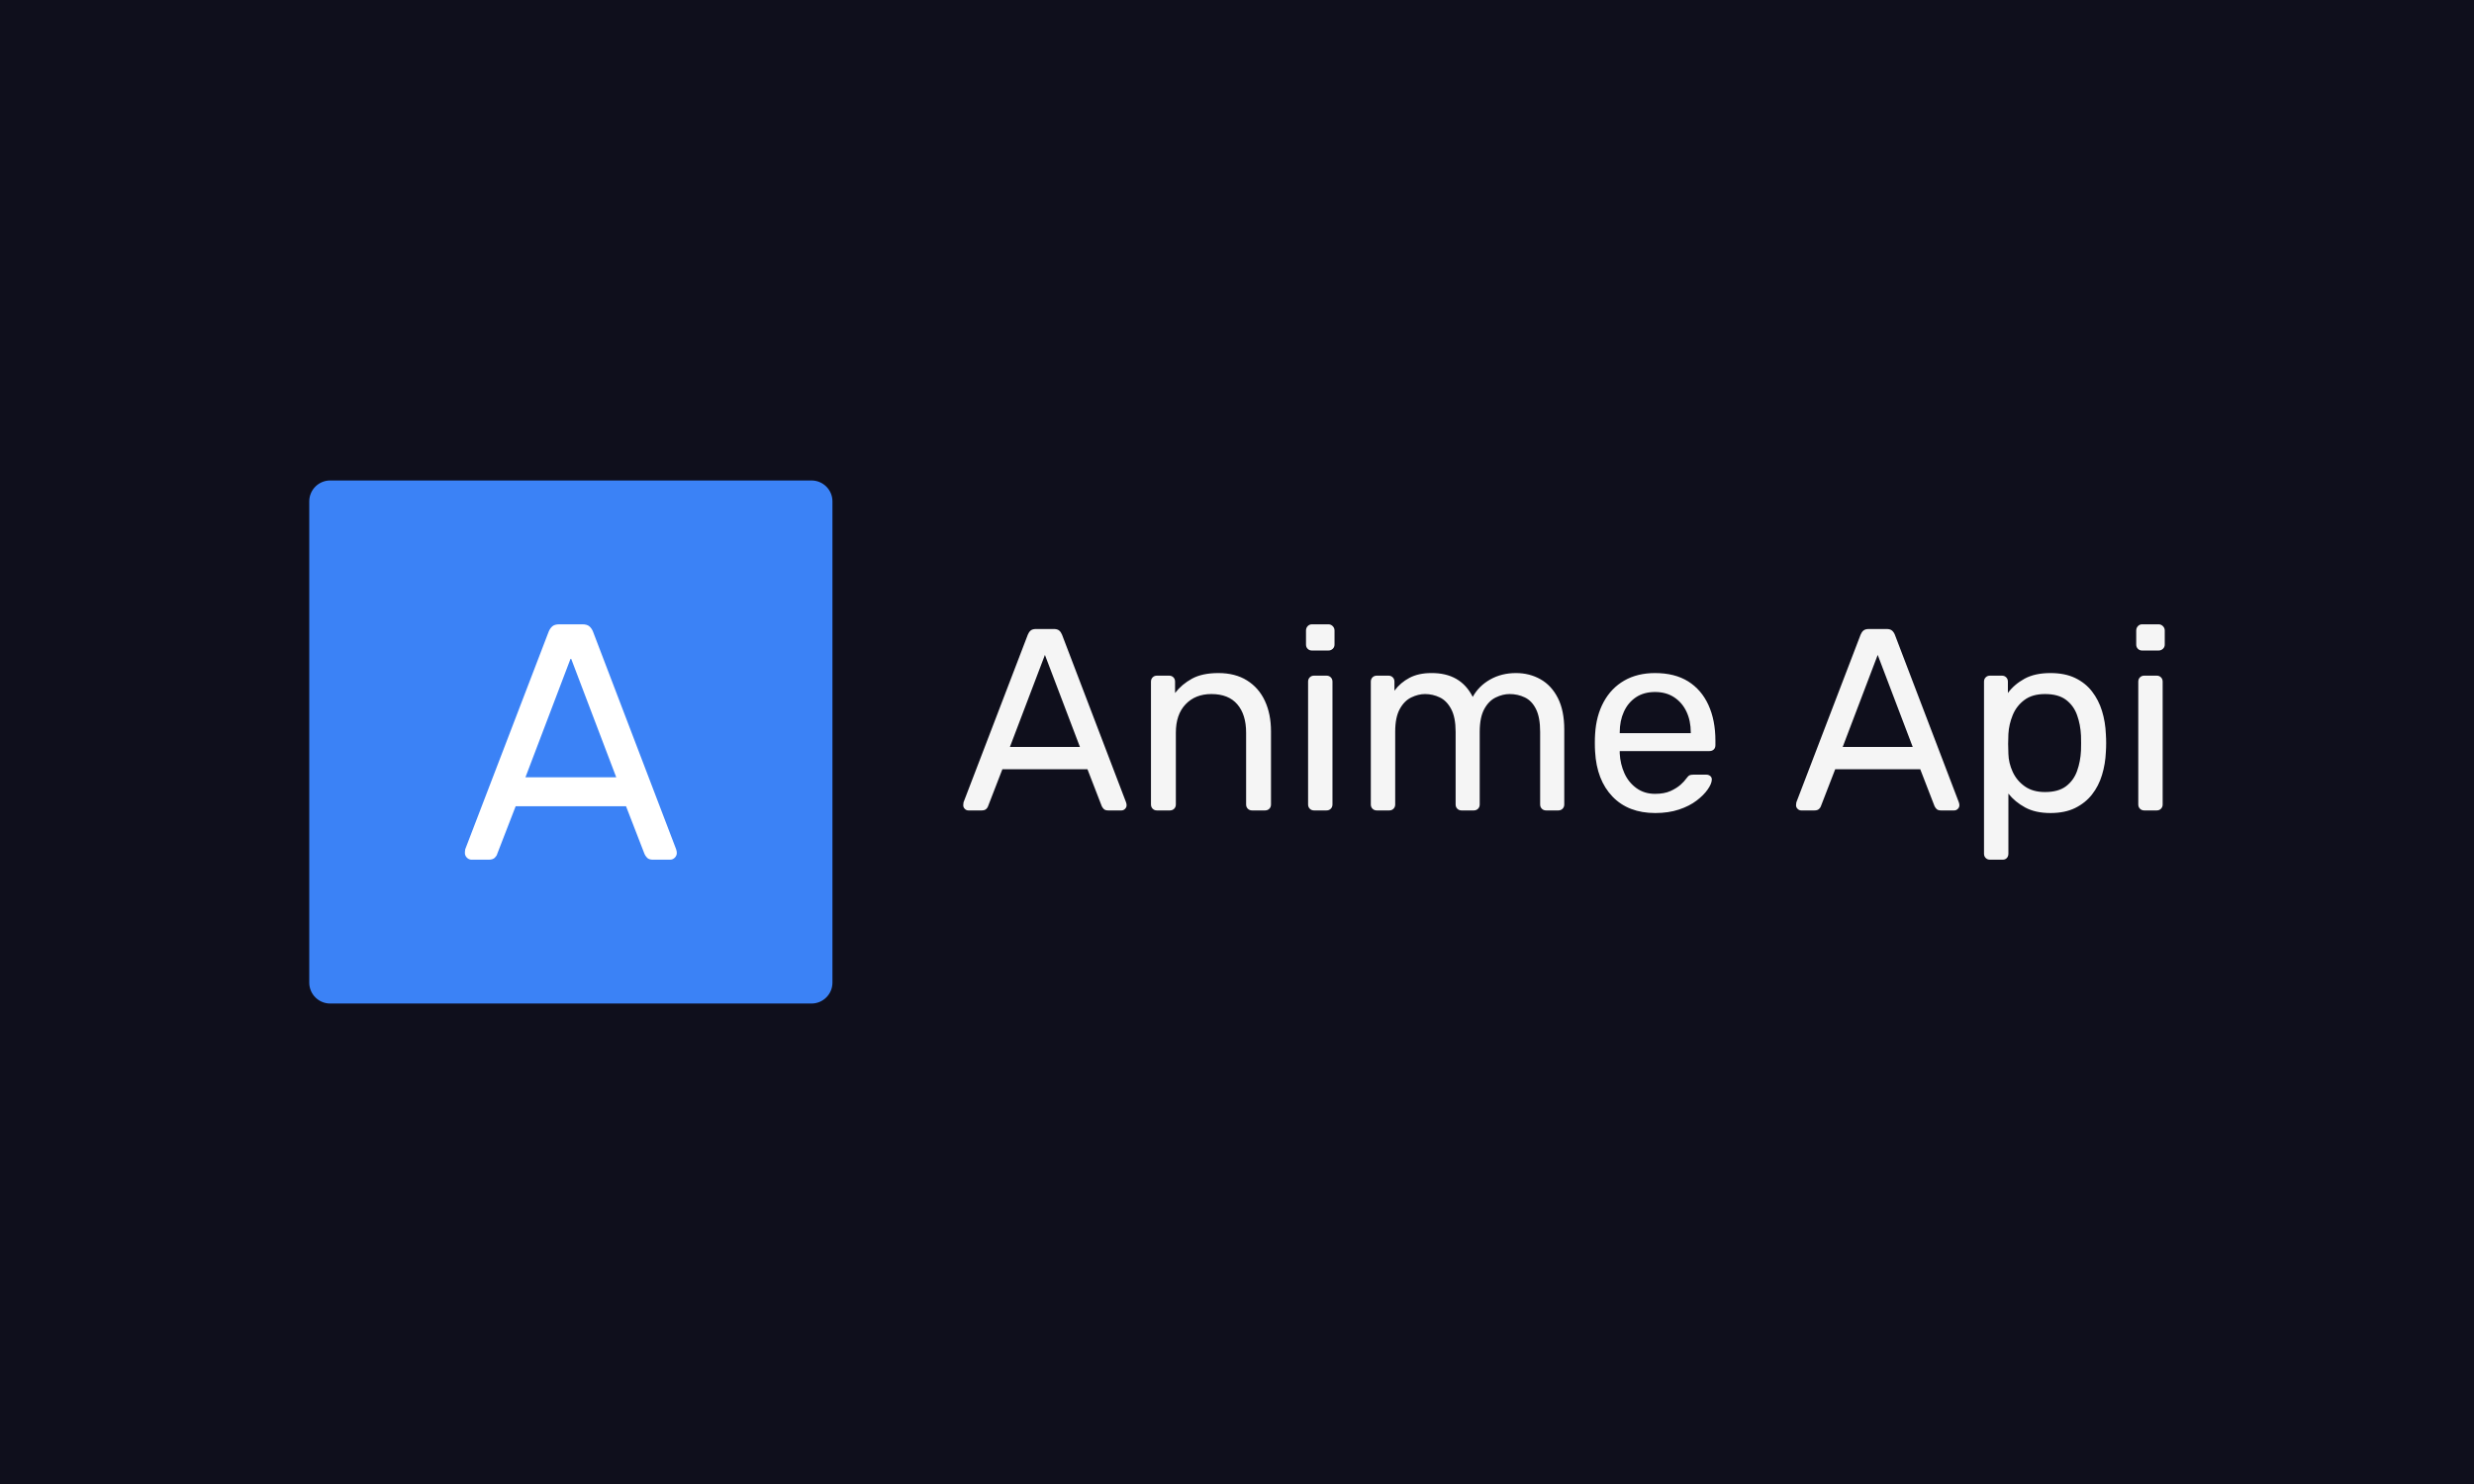
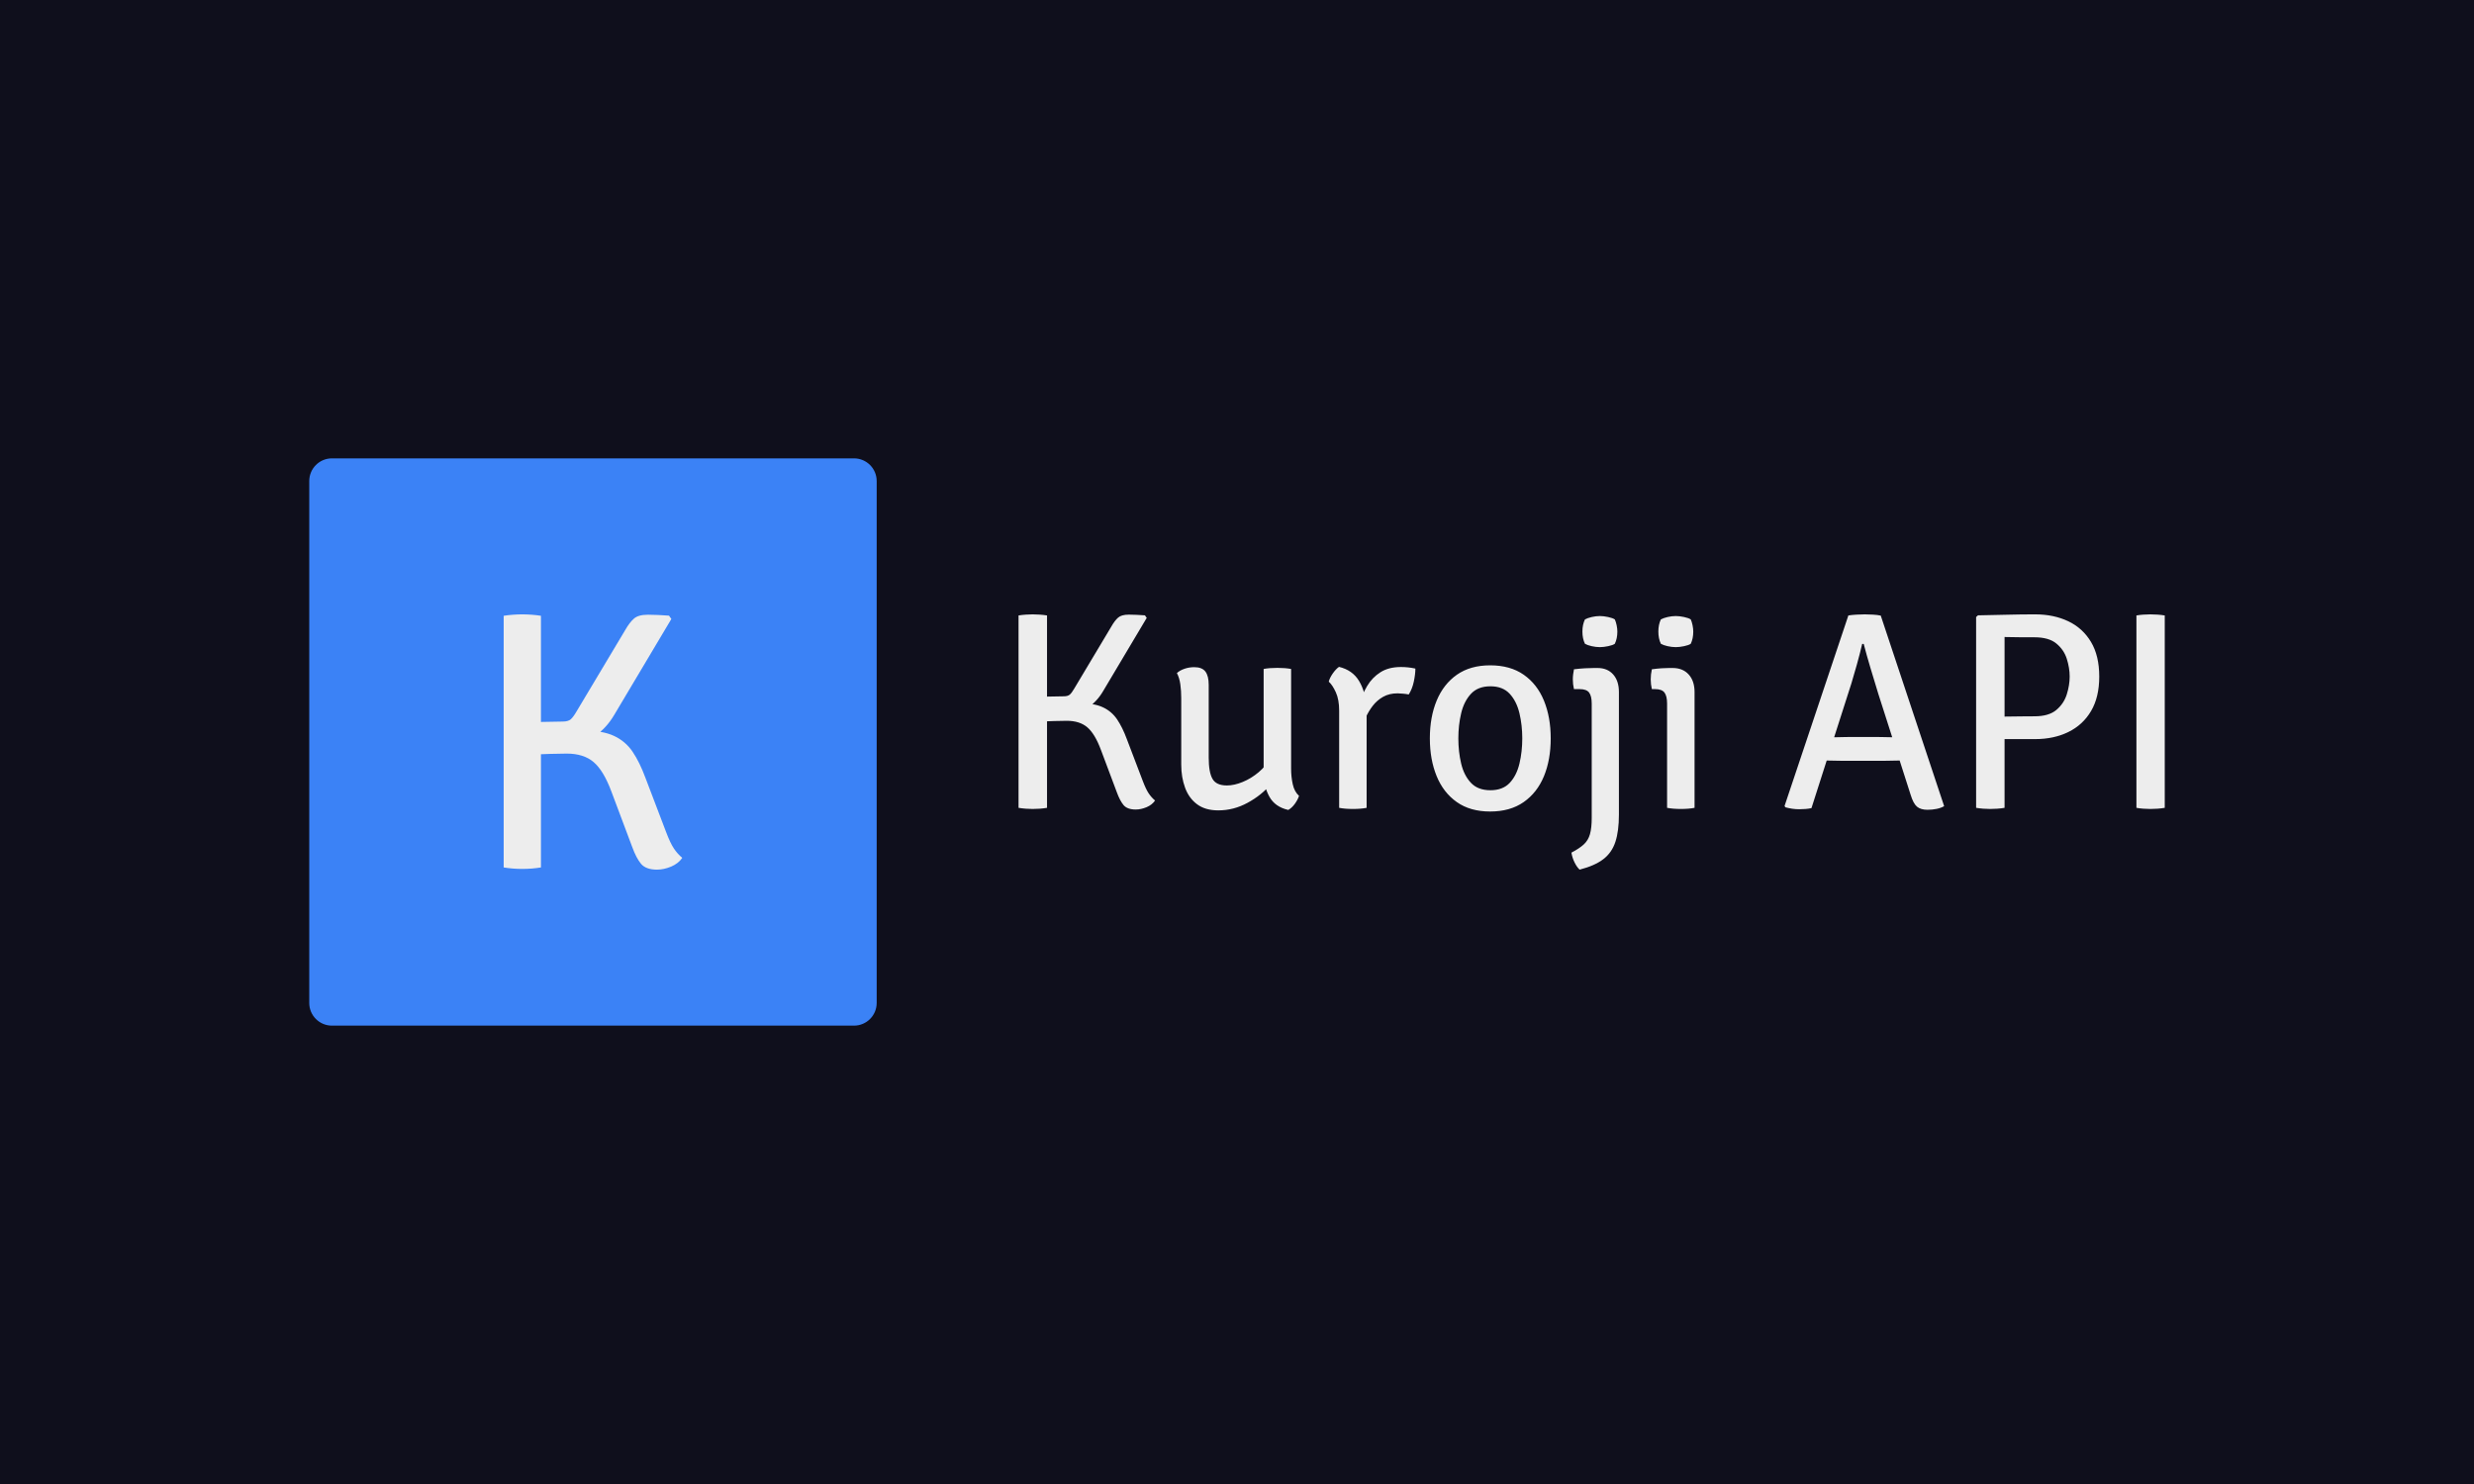
<svg xmlns="http://www.w3.org/2000/svg" version="1.1" width="100%" height="100%" viewBox="0 0 1000 600">
  <rect width="1000" height="600" x="0" y="0" fill="#0f0f1c" />
  <g>
-     <rect width="333.333" height="333.333" rx="13.333" ry="13.333" y="219.248" fill="#3b82f6" transform="matrix(0.6344357,0,0,0.6344357,0,55.16215)" x="197.025" />
-     <path d="M311.4 460.914L300.478 460.914Q298.752 460.914 297.472 459.635Q296.192 458.355 296.192 456.629L296.192 456.629Q296.192 455.557 296.4 454.277L296.4 454.277L349.555 315.617Q350.418 313.474 351.906 312.194Q353.395 310.914 356.4 310.914L356.4 310.914L370.984 310.914Q373.99 310.914 375.478 312.194Q376.966 313.474 377.829 315.617L377.829 315.617L430.775 454.277Q431.192 455.557 431.192 456.629L431.192 456.629Q431.192 458.355 429.912 459.635Q428.633 460.914 426.906 460.914L426.906 460.914L415.984 460.914Q413.395 460.914 412.234 459.635Q411.043 458.355 410.627 457.283L410.627 457.283L398.841 426.837L328.543 426.837L316.758 457.283Q316.549 458.355 315.27 459.635Q313.99 460.914 311.4 460.914L311.4 460.914ZM363.692 332.343L334.764 408.414L392.621 408.414L363.692 332.343Z " fill="#ffffff" transform="matrix(0.6344357,0,0,0.6344357,0,55.16215)" />
-     <path d="M625.416 429.529L616.996 429.529Q615.665 429.529 614.679 428.542Q613.692 427.556 613.692 426.225L613.692 426.225Q613.692 425.399 613.853 424.412L613.853 424.412L654.829 317.522Q655.494 315.87 656.641 314.884Q657.788 313.897 660.105 313.897L660.105 313.897L671.347 313.897Q673.665 313.897 674.812 314.884Q675.959 315.87 676.624 317.522L676.624 317.522L717.439 424.412Q717.761 425.399 717.761 426.225L717.761 426.225Q717.761 427.556 716.774 428.542Q715.788 429.529 714.457 429.529L714.457 429.529L706.037 429.529Q704.041 429.529 703.146 428.542Q702.228 427.556 701.907 426.73L701.907 426.73L692.822 403.259L638.631 403.259L629.546 426.73Q629.385 427.556 628.398 428.542Q627.412 429.529 625.416 429.529L625.416 429.529ZM665.726 330.416L643.426 389.058L688.027 389.058L665.726 330.416ZM745.338 429.529L737.079 429.529Q735.427 429.529 734.371 428.45Q733.293 427.372 733.293 425.72L733.293 425.72L733.293 347.439Q733.293 345.787 734.371 344.709Q735.427 343.631 737.079 343.631L737.079 343.631L744.856 343.631Q746.508 343.631 747.586 344.709Q748.642 345.787 748.642 347.439L748.642 347.439L748.642 354.689Q752.955 349.091 759.471 345.535Q765.986 341.979 776.242 341.979L776.242 341.979Q786.979 341.979 794.481 346.682Q802.007 351.385 805.884 359.737Q809.761 368.088 809.761 379.146L809.761 379.146L809.761 425.72Q809.761 427.372 808.706 428.45Q807.628 429.529 805.976 429.529L805.976 429.529L797.716 429.529Q796.064 429.529 794.986 428.45Q793.908 427.372 793.908 425.72L793.908 425.72L793.908 379.972Q793.908 368.409 788.287 361.893Q782.689 355.355 771.768 355.355L771.768 355.355Q761.536 355.355 755.341 361.893Q749.146 368.409 749.146 379.972L749.146 379.972L749.146 425.72Q749.146 427.372 748.068 428.45Q746.99 429.529 745.338 429.529L745.338 429.529ZM845.116 429.529L837.201 429.529Q835.549 429.529 834.471 428.45Q833.392 427.372 833.392 425.72L833.392 425.72L833.392 347.439Q833.392 345.787 834.471 344.709Q835.549 343.631 837.201 343.631L837.201 343.631L845.116 343.631Q846.768 343.631 847.846 344.709Q848.925 345.787 848.925 347.439L848.925 347.439L848.925 425.72Q848.925 427.372 847.846 428.45Q846.768 429.529 845.116 429.529L845.116 429.529ZM846.286 327.617L835.87 327.617Q834.218 327.617 833.14 326.538Q832.062 325.46 832.062 323.808L832.062 323.808L832.062 314.884Q832.062 313.232 833.14 312.084Q834.218 310.914 835.87 310.914L835.87 310.914L846.286 310.914Q847.938 310.914 849.085 312.084Q850.232 313.232 850.232 314.884L850.232 314.884L850.232 323.808Q850.232 325.46 849.085 326.538Q847.938 327.617 846.286 327.617L846.286 327.617ZM885.105 429.529L877.167 429.529Q875.515 429.529 874.437 428.45Q873.359 427.372 873.359 425.72L873.359 425.72L873.359 347.439Q873.359 345.787 874.437 344.709Q875.515 343.631 877.167 343.631L877.167 343.631L884.601 343.631Q886.253 343.631 887.331 344.709Q888.409 345.787 888.409 347.439L888.409 347.439L888.409 353.221Q892.195 348.082 897.976 345.03Q903.758 341.979 911.857 341.979L911.857 341.979Q930.532 341.818 938.287 357.167L938.287 357.167Q942.095 350.238 949.345 346.109Q956.618 341.979 965.864 341.979L965.864 341.979Q974.468 341.979 981.488 345.948Q988.509 349.917 992.547 357.924Q996.607 365.931 996.607 377.999L996.607 377.999L996.607 425.72Q996.607 427.372 995.529 428.45Q994.451 429.529 992.799 429.529L992.799 429.529L985.044 429.529Q983.392 429.529 982.314 428.45Q981.236 427.372 981.236 425.72L981.236 425.72L981.236 379.467Q981.236 370.222 978.597 364.945Q975.959 359.645 971.485 357.511Q967.034 355.355 961.734 355.355L961.734 355.355Q957.444 355.355 952.993 357.511Q948.519 359.645 945.629 364.945Q942.738 370.222 942.738 379.467L942.738 379.467L942.738 425.72Q942.738 427.372 941.682 428.45Q940.604 429.529 938.952 429.529L938.952 429.529L931.175 429.529Q929.523 429.529 928.467 428.45Q927.389 427.372 927.389 425.72L927.389 425.72L927.389 379.467Q927.389 370.222 924.567 364.945Q921.768 359.645 917.317 357.511Q912.843 355.355 907.888 355.355L907.888 355.355Q903.597 355.355 899.146 357.511Q894.673 359.645 891.782 364.945Q888.891 370.222 888.891 379.307L888.891 379.307L888.891 425.72Q888.891 427.372 887.813 428.45Q886.757 429.529 885.105 429.529L885.105 429.529ZM1054.584 431.181L1054.584 431.181Q1037.4 431.181 1027.328 420.696Q1017.256 410.211 1016.246 392.04L1016.246 392.04Q1016.086 389.884 1016.086 386.488Q1016.086 383.115 1016.246 380.959L1016.246 380.959Q1016.912 369.235 1021.707 360.402Q1026.502 351.569 1034.83 346.774Q1043.181 341.979 1054.423 341.979L1054.423 341.979Q1066.973 341.979 1075.485 347.256Q1083.974 352.556 1088.447 362.306Q1092.898 372.034 1092.898 385.088L1092.898 385.088L1092.898 387.91Q1092.898 389.723 1091.82 390.709Q1090.765 391.696 1089.113 391.696L1089.113 391.696L1031.939 391.696Q1031.939 391.857 1031.939 392.361Q1031.939 392.866 1031.939 393.187L1031.939 393.187Q1032.283 399.955 1034.922 405.829Q1037.56 411.679 1042.608 415.327Q1047.632 418.952 1054.423 418.952L1054.423 418.952Q1060.365 418.952 1064.335 417.14Q1068.281 415.327 1070.759 413.102Q1073.236 410.853 1074.062 409.545L1074.062 409.545Q1075.554 407.549 1076.379 407.136Q1077.205 406.724 1079.018 406.724L1079.018 406.724L1087.117 406.724Q1088.608 406.724 1089.686 407.641Q1090.765 408.559 1090.581 410.211L1090.581 410.211Q1090.42 412.689 1087.943 416.222Q1085.465 419.778 1080.922 423.242Q1076.379 426.73 1069.703 428.955Q1063.004 431.181 1054.584 431.181ZM1031.939 379.812L1031.939 380.293L1077.205 380.293L1077.205 379.812Q1077.205 372.378 1074.475 366.597Q1071.768 360.815 1066.629 357.419Q1061.513 354.047 1054.423 354.047L1054.423 354.047Q1047.311 354.047 1042.264 357.419Q1037.239 360.815 1034.601 366.597Q1031.939 372.378 1031.939 379.812L1031.939 379.812ZM1156.014 429.529L1147.571 429.529Q1146.263 429.529 1145.277 428.542Q1144.267 427.556 1144.267 426.225L1144.267 426.225Q1144.267 425.399 1144.451 424.412L1144.451 424.412L1185.404 317.522Q1186.069 315.87 1187.216 314.884Q1188.386 313.897 1190.703 313.897L1190.703 313.897L1201.922 313.897Q1204.24 313.897 1205.387 314.884Q1206.557 315.87 1207.222 317.522L1207.222 317.522L1248.015 424.412Q1248.336 425.399 1248.336 426.225L1248.336 426.225Q1248.336 427.556 1247.349 428.542Q1246.363 429.529 1245.032 429.529L1245.032 429.529L1236.612 429.529Q1234.639 429.529 1233.721 428.542Q1232.826 427.556 1232.482 426.73L1232.482 426.73L1223.397 403.259L1169.229 403.259L1160.144 426.73Q1159.96 427.556 1158.974 428.542Q1157.987 429.529 1156.014 429.529L1156.014 429.529ZM1196.301 330.416L1174.001 389.058L1218.602 389.058L1196.301 330.416ZM1275.936 460.914L1267.837 460.914Q1266.185 460.914 1265.107 459.836Q1264.029 458.758 1264.029 457.106L1264.029 457.106L1264.029 347.439Q1264.029 345.787 1265.107 344.709Q1266.185 343.631 1267.837 343.631L1267.837 343.631L1275.431 343.631Q1277.083 343.631 1278.161 344.709Q1279.24 345.787 1279.24 347.439L1279.24 347.439L1279.24 354.689Q1283.209 349.252 1289.816 345.604Q1296.424 341.979 1306.335 341.979L1306.335 341.979Q1315.581 341.979 1322.097 345.122Q1328.636 348.265 1332.834 353.703Q1337.056 359.163 1339.189 366.092Q1341.346 373.043 1341.667 380.959L1341.667 380.959Q1341.851 383.597 1341.851 386.58Q1341.851 389.562 1341.667 392.201L1341.667 392.201Q1341.346 399.955 1339.189 406.976Q1337.056 413.996 1332.834 419.365Q1328.636 424.734 1322.097 427.969Q1315.581 431.181 1306.335 431.181L1306.335 431.181Q1296.745 431.181 1290.229 427.624Q1283.691 424.068 1279.561 418.791L1279.561 418.791L1279.561 457.106Q1279.561 458.758 1278.574 459.836Q1277.588 460.914 1275.936 460.914L1275.936 460.914ZM1302.848 417.805L1302.848 417.805Q1311.451 417.805 1316.315 414.088Q1321.202 410.371 1323.336 404.337Q1325.492 398.304 1325.814 391.375L1325.814 391.375Q1325.974 386.58 1325.814 381.785L1325.814 381.785Q1325.492 374.856 1323.336 368.822Q1321.202 362.788 1316.315 359.071Q1311.451 355.355 1302.848 355.355L1302.848 355.355Q1294.772 355.355 1289.725 359.163Q1284.677 362.949 1282.291 368.822Q1279.905 374.695 1279.561 380.798L1279.561 380.798Q1279.4 383.437 1279.4 387.084Q1279.4 390.709 1279.561 393.508L1279.561 393.508Q1279.721 399.29 1282.291 404.911Q1284.861 410.532 1289.977 414.157Q1295.093 417.805 1302.848 417.805ZM1374.062 429.529L1366.124 429.529Q1364.472 429.529 1363.394 428.45Q1362.316 427.372 1362.316 425.72L1362.316 425.72L1362.316 347.439Q1362.316 345.787 1363.394 344.709Q1364.472 343.631 1366.124 343.631L1366.124 343.631L1374.062 343.631Q1375.714 343.631 1376.769 344.709Q1377.848 345.787 1377.848 347.439L1377.848 347.439L1377.848 425.72Q1377.848 427.372 1376.769 428.45Q1375.714 429.529 1374.062 429.529L1374.062 429.529ZM1375.209 327.617L1364.793 327.617Q1363.141 327.617 1362.086 326.538Q1361.008 325.46 1361.008 323.808L1361.008 323.808L1361.008 314.884Q1361.008 313.232 1362.086 312.084Q1363.141 310.914 1364.793 310.914L1364.793 310.914L1375.209 310.914Q1376.861 310.914 1378.008 312.084Q1379.178 313.232 1379.178 314.884L1379.178 314.884L1379.178 323.808Q1379.178 325.46 1378.008 326.538Q1376.861 327.617 1375.209 327.617L1375.209 327.617Z " fill="#f5f5f5" transform="matrix(0.6344357,0,0,0.6344357,0,55.16215)" />
+     <rect width="333.333" height="333.333" rx="13.333" ry="13.333" y="203.887" fill="#3b82f6" transform="matrix(0.6880805,0,0,0.6880805,0,45.02924)" x="181.665" />
+     <path d="M295.881 444.261L295.881 296.396Q298.377 295.975 301.353 295.764Q304.33 295.554 306.705 295.554L306.705 295.554Q309.321 295.554 312.297 295.764Q315.274 295.975 317.769 296.396L317.769 296.396L317.769 444.261Q315.274 444.682 312.297 444.922Q309.321 445.133 306.705 445.133L306.705 445.133Q304.33 445.133 301.353 444.922Q298.377 444.682 295.881 444.261L295.881 444.261ZM400.782 438.638L400.782 438.638Q398.497 441.976 394.227 443.78Q389.958 445.554 385.959 445.554L385.959 445.554Q379.465 445.554 376.579 442.156Q373.722 438.729 371.347 432.144L371.347 432.144L359.2 399.763Q354.57 387.316 348.707 382.355Q342.874 377.364 332.923 377.364L332.923 377.364Q329.766 377.364 323.121 377.544Q316.446 377.694 306.494 378.356L306.494 378.356L306.494 363.834L342.965 363.834Q354.029 363.834 360.734 366.991Q367.438 370.118 371.618 376.281Q375.767 382.445 379.134 391.555L379.134 391.555L391.251 423.365Q393.746 429.979 395.851 433.106Q397.956 436.263 400.782 438.638ZM338.635 352.679L367.228 304.844Q369.814 300.304 372.429 298.019Q375.015 295.764 380.638 295.764L380.638 295.764Q383.464 295.764 386.591 295.914Q389.748 296.095 392.995 296.305L392.995 296.305L394.378 298.26L360.944 354.423Q356.284 362.421 349.309 367.141Q342.333 371.862 331.93 371.862L331.93 371.862L306.494 371.862L306.494 359.174Q311.906 358.873 318.581 358.753Q325.226 358.632 330.517 358.542L330.517 358.542Q333.764 358.542 335.298 357.189Q336.801 355.836 338.635 352.679L338.635 352.679Z " fill="#ededed" transform="matrix(0.6880805,0,0,0.6880805,0,45.02924)" />
+     <path d="M598.331 409.237L598.331 296.197Q600.239 295.875 602.515 295.715Q604.79 295.554 606.606 295.554L606.606 295.554Q608.606 295.554 610.881 295.715Q613.157 295.875 615.065 296.197L615.065 296.197L615.065 409.237Q613.157 409.559 610.881 409.743Q608.606 409.904 606.606 409.904L606.606 409.904Q604.79 409.904 602.515 409.743Q600.239 409.559 598.331 409.237L598.331 409.237ZM678.526 404.939L678.526 404.939Q676.779 407.491 673.515 408.87Q670.251 410.226 667.194 410.226L667.194 410.226Q662.23 410.226 660.023 407.628Q657.84 405.008 656.024 399.974L656.024 399.974L646.738 375.22Q643.198 365.704 638.716 361.911Q634.257 358.096 626.649 358.096L626.649 358.096Q624.236 358.096 619.156 358.234Q614.053 358.349 606.445 358.854L606.445 358.854L606.445 347.753L634.326 347.753Q642.784 347.753 647.91 350.166Q653.036 352.556 656.231 357.268Q659.403 361.98 661.977 368.945L661.977 368.945L671.24 393.263Q673.148 398.32 674.757 400.71Q676.365 403.123 678.526 404.939ZM631.016 339.225L652.875 302.656Q654.852 299.185 656.851 297.438Q658.828 295.715 663.126 295.715L663.126 295.715Q665.287 295.715 667.677 295.83Q670.091 295.967 672.573 296.128L672.573 296.128L673.63 297.622L648.071 340.558Q644.508 346.672 639.176 350.281Q633.843 353.89 625.89 353.89L625.89 353.89L606.445 353.89L606.445 344.19Q610.582 343.96 615.685 343.868Q620.765 343.776 624.81 343.707L624.81 343.707Q627.293 343.707 628.465 342.673Q629.614 341.639 631.016 339.225L631.016 339.225ZM758.445 327.641L758.445 386.161Q758.445 391.033 759.41 395.377Q760.353 399.722 763.088 402.204L763.088 402.204Q762.421 404.365 760.697 406.801Q758.951 409.237 756.79 410.479L756.79 410.479Q749.021 408.732 745.665 402.664Q742.309 396.573 742.309 388.873L742.309 388.873L742.309 327.641Q745.619 326.997 750.354 326.997L750.354 326.997Q754.974 326.997 758.445 327.641L758.445 327.641ZM693.903 383.839L693.903 344.788Q693.903 340.466 693.374 336.674Q692.846 332.858 691.352 330.054L691.352 330.054Q693.076 328.468 695.811 327.526Q698.546 326.583 701.534 326.583L701.534 326.583Q706.154 326.583 708.108 329.181Q710.038 331.778 710.038 336.927L710.038 336.927L710.038 379.702Q710.038 388.298 712.245 392.183Q714.429 396.09 720.726 396.09L720.726 396.09Q725.025 396.09 729.989 394.044Q734.954 392.022 739.39 388.298Q743.803 384.575 746.447 379.702L746.447 379.702L746.447 395.423Q740.999 401.882 732.84 406.295Q724.703 410.731 715.67 410.731L715.67 410.731Q707.97 410.731 703.189 407.123Q698.385 403.537 696.156 397.4Q693.903 391.286 693.903 383.839L693.903 383.839ZM831.445 327.411L831.445 327.411Q831.445 330.721 830.526 335.065Q829.606 339.409 827.538 342.627L827.538 342.627Q825.975 342.305 824.32 342.167Q822.665 342.052 821.01 341.96L821.01 341.96Q816.137 341.96 812.529 343.983Q808.92 346.029 806.437 349.247Q803.955 352.465 802.277 356.188Q800.576 359.912 799.496 363.405L799.496 363.405L797.106 360.325Q797.266 354.625 798.669 348.672Q800.071 342.719 803.105 337.662Q806.116 332.605 810.966 329.548Q815.792 326.491 822.918 326.491L822.918 326.491Q824.986 326.491 827.055 326.698Q829.124 326.905 831.445 327.411ZM780.556 335.088L780.556 335.088Q781.131 332.858 782.901 330.307Q784.694 327.733 786.578 326.4L786.578 326.4Q794.531 328.307 798.37 334.72Q802.231 341.133 802.806 350.741L802.806 350.741L802.806 409.237Q799.404 409.904 794.784 409.904L794.784 409.904Q790.072 409.904 786.67 409.237L786.67 409.237L786.67 352.143Q786.67 345.615 784.717 341.34Q782.786 337.088 780.556 335.088ZM910.95 368.439L910.95 368.439Q910.95 381.012 906.951 390.712Q902.928 400.388 895.022 405.882Q887.115 411.398 875.369 411.398L875.369 411.398Q863.624 411.398 855.763 405.836Q847.902 400.296 843.926 390.574Q839.95 380.851 839.95 368.439L839.95 368.439Q839.95 355.866 843.972 346.19Q847.994 336.513 855.878 330.997Q863.785 325.503 875.369 325.503L875.369 325.503Q887.207 325.503 895.114 331.043Q903.02 336.582 906.974 346.259Q910.95 355.958 910.95 368.439ZM856.683 368.439L856.683 368.439Q856.683 376.231 858.338 383.218Q859.993 390.206 864.084 394.55Q868.175 398.894 875.53 398.894L875.53 398.894Q882.817 398.894 886.885 394.55Q890.93 390.206 892.585 383.218Q894.24 376.231 894.24 368.439L894.24 368.439Q894.24 360.67 892.585 353.683Q890.93 346.672 886.885 342.259Q882.817 337.823 875.53 337.823L875.53 337.823Q868.175 337.823 864.084 342.259Q859.993 346.672 858.338 353.683Q856.683 360.67 856.683 368.439ZM951.013 341.225L951.013 413.214Q951.013 422.891 948.944 429.211Q946.876 435.555 941.865 439.394Q936.854 443.255 927.913 445.554L927.913 445.554Q926.258 443.991 924.948 441.301Q923.615 438.612 923.109 435.555L923.109 435.555Q927.752 433.142 930.35 430.751Q932.97 428.361 934.004 424.706Q935.038 421.075 935.038 415.122L935.038 415.122L935.038 348.005Q935.038 343.546 933.498 341.501Q931.981 339.478 927.913 339.478L927.913 339.478L924.603 339.478Q923.937 336.674 923.937 333.778L923.937 333.778Q923.937 332.284 924.121 330.836Q924.281 329.388 924.603 327.825L924.603 327.825Q927.913 327.411 931.177 327.227Q934.464 327.066 936.441 327.066L936.441 327.066L938.417 327.066Q944.301 327.066 947.657 330.882Q951.013 334.674 951.013 341.225L951.013 341.225ZM929.568 305.644L929.568 305.644Q929.568 301.576 931.062 298.519L931.062 298.519Q932.556 297.691 935.038 297.117Q937.521 296.542 939.842 296.542L939.842 296.542Q941.98 296.542 944.669 297.117Q947.358 297.691 948.6 298.519L948.6 298.519Q949.266 299.921 949.68 301.967Q950.094 303.989 950.094 305.644L950.094 305.644Q950.094 309.781 948.6 312.838L948.6 312.838Q947.45 313.666 944.715 314.24Q941.98 314.815 939.842 314.815L939.842 314.815Q937.521 314.815 934.992 314.24Q932.464 313.666 931.062 312.838L931.062 312.838Q929.568 309.781 929.568 305.644ZM995.443 341.225L995.443 409.237Q992.041 409.904 987.421 409.904L987.421 409.904Q982.778 409.904 979.308 409.237L979.308 409.237L979.308 348.005Q979.308 343.546 977.768 341.501Q976.251 339.478 972.182 339.478L972.182 339.478L970.366 339.478Q969.7 336.674 969.7 333.778L969.7 333.778Q969.7 332.284 969.861 330.836Q970.045 329.388 970.366 327.825L970.366 327.825Q973.423 327.411 976.067 327.227Q978.733 327.066 980.457 327.066L980.457 327.066L982.525 327.066Q988.57 327.066 991.995 330.882Q995.443 334.674 995.443 341.225L995.443 341.225ZM974.182 305.644L974.182 305.644Q974.182 301.576 975.653 298.519L975.653 298.519Q977.147 297.691 979.629 297.117Q982.112 296.542 984.433 296.542L984.433 296.542Q986.594 296.542 989.283 297.117Q991.972 297.691 993.213 298.519L993.213 298.519Q993.857 299.921 994.271 301.967Q994.684 303.989 994.684 305.644L994.684 305.644Q994.684 309.781 993.213 312.838L993.213 312.838Q992.041 313.666 989.306 314.24Q986.594 314.815 984.433 314.815L984.433 314.815Q982.112 314.815 979.583 314.24Q977.078 313.666 975.653 312.838L975.653 312.838Q974.182 309.781 974.182 305.644ZM1048.308 408.157L1085.797 296.197Q1087.774 295.875 1090.601 295.715Q1093.405 295.554 1095.474 295.554L1095.474 295.554Q1097.473 295.554 1100.278 295.715Q1103.082 295.875 1104.829 296.289L1104.829 296.289L1142.064 408.249Q1140.248 409.329 1137.628 409.858Q1135.031 410.387 1132.296 410.387L1132.296 410.387Q1128.319 410.387 1126.136 408.571Q1123.952 406.755 1122.366 401.537L1122.366 401.537L1103.426 342.374Q1101.197 335.18 1098.829 327.227Q1096.462 319.297 1094.807 312.93L1094.807 312.93L1093.911 312.93Q1092.669 318.309 1090.808 324.997Q1088.946 331.709 1087.613 336.007L1087.613 336.007L1064.122 409.398Q1062.628 409.743 1060.766 409.904Q1058.905 410.065 1056.928 410.065L1056.928 410.065Q1054.767 410.065 1052.653 409.743Q1050.538 409.398 1048.814 408.916L1048.814 408.916L1048.308 408.157ZM1105.748 381.609L1083.062 381.609Q1082.326 381.609 1079.89 381.564Q1077.43 381.518 1074.994 381.472Q1072.558 381.426 1071.73 381.426L1071.73 381.426L1064.191 381.426L1069.409 367.773L1076.028 367.773Q1076.856 367.773 1079.016 367.75Q1081.154 367.704 1083.269 367.658Q1085.383 367.612 1086.119 367.612L1086.119 367.612L1103.082 367.612Q1103.84 367.612 1106.024 367.658Q1108.23 367.704 1110.414 367.75Q1112.597 367.773 1113.425 367.773L1113.425 367.773L1120.228 367.773L1124.688 381.426L1117.148 381.426Q1116.413 381.426 1113.885 381.472Q1111.356 381.518 1108.92 381.564Q1106.483 381.609 1105.748 381.609L1105.748 381.609ZM1233.177 332.123L1233.177 332.123Q1233.177 344.19 1228.373 352.35Q1223.569 360.509 1215.042 364.67Q1206.514 368.853 1195.527 368.853L1195.527 368.853L1170.52 368.853L1170.52 355.774Q1173.347 355.705 1178.266 355.613Q1183.184 355.545 1187.942 355.499Q1192.7 355.453 1195.114 355.453L1195.114 355.453Q1203.549 355.453 1207.962 351.729Q1212.398 348.005 1214.099 342.581Q1215.8 337.157 1215.8 332.123L1215.8 332.123Q1215.8 326.997 1214.099 321.642Q1212.398 316.309 1207.962 312.678Q1203.549 309.023 1195.114 309.023L1195.114 309.023Q1191.459 309.023 1186.632 309Q1181.782 308.954 1177.553 308.862L1177.553 308.862L1177.553 409.237Q1175.668 409.559 1173.393 409.743Q1171.117 409.904 1169.118 409.904L1169.118 409.904Q1167.302 409.904 1165.026 409.743Q1162.751 409.559 1160.843 409.237L1160.843 409.237L1160.843 297.117L1161.923 296.128Q1171.186 295.967 1179.208 295.761Q1187.253 295.554 1195.527 295.554L1195.527 295.554Q1206.445 295.554 1214.973 299.599Q1223.477 303.644 1228.327 311.758Q1233.177 319.872 1233.177 332.123ZM1255.012 409.237L1255.012 296.197Q1256.759 295.875 1259.058 295.715Q1261.379 295.554 1263.195 295.554L1263.195 295.554Q1265.264 295.554 1267.516 295.715Q1269.746 295.875 1271.654 296.197L1271.654 296.197L1271.654 409.237Q1269.746 409.559 1267.516 409.743Q1265.264 409.904 1263.195 409.904L1263.195 409.904Q1261.379 409.904 1259.058 409.743Q1256.759 409.559 1255.012 409.237L1255.012 409.237Z " fill="#ededed" transform="matrix(0.6880805,0,0,0.6880805,0,45.02924)" />
  </g>
</svg>
